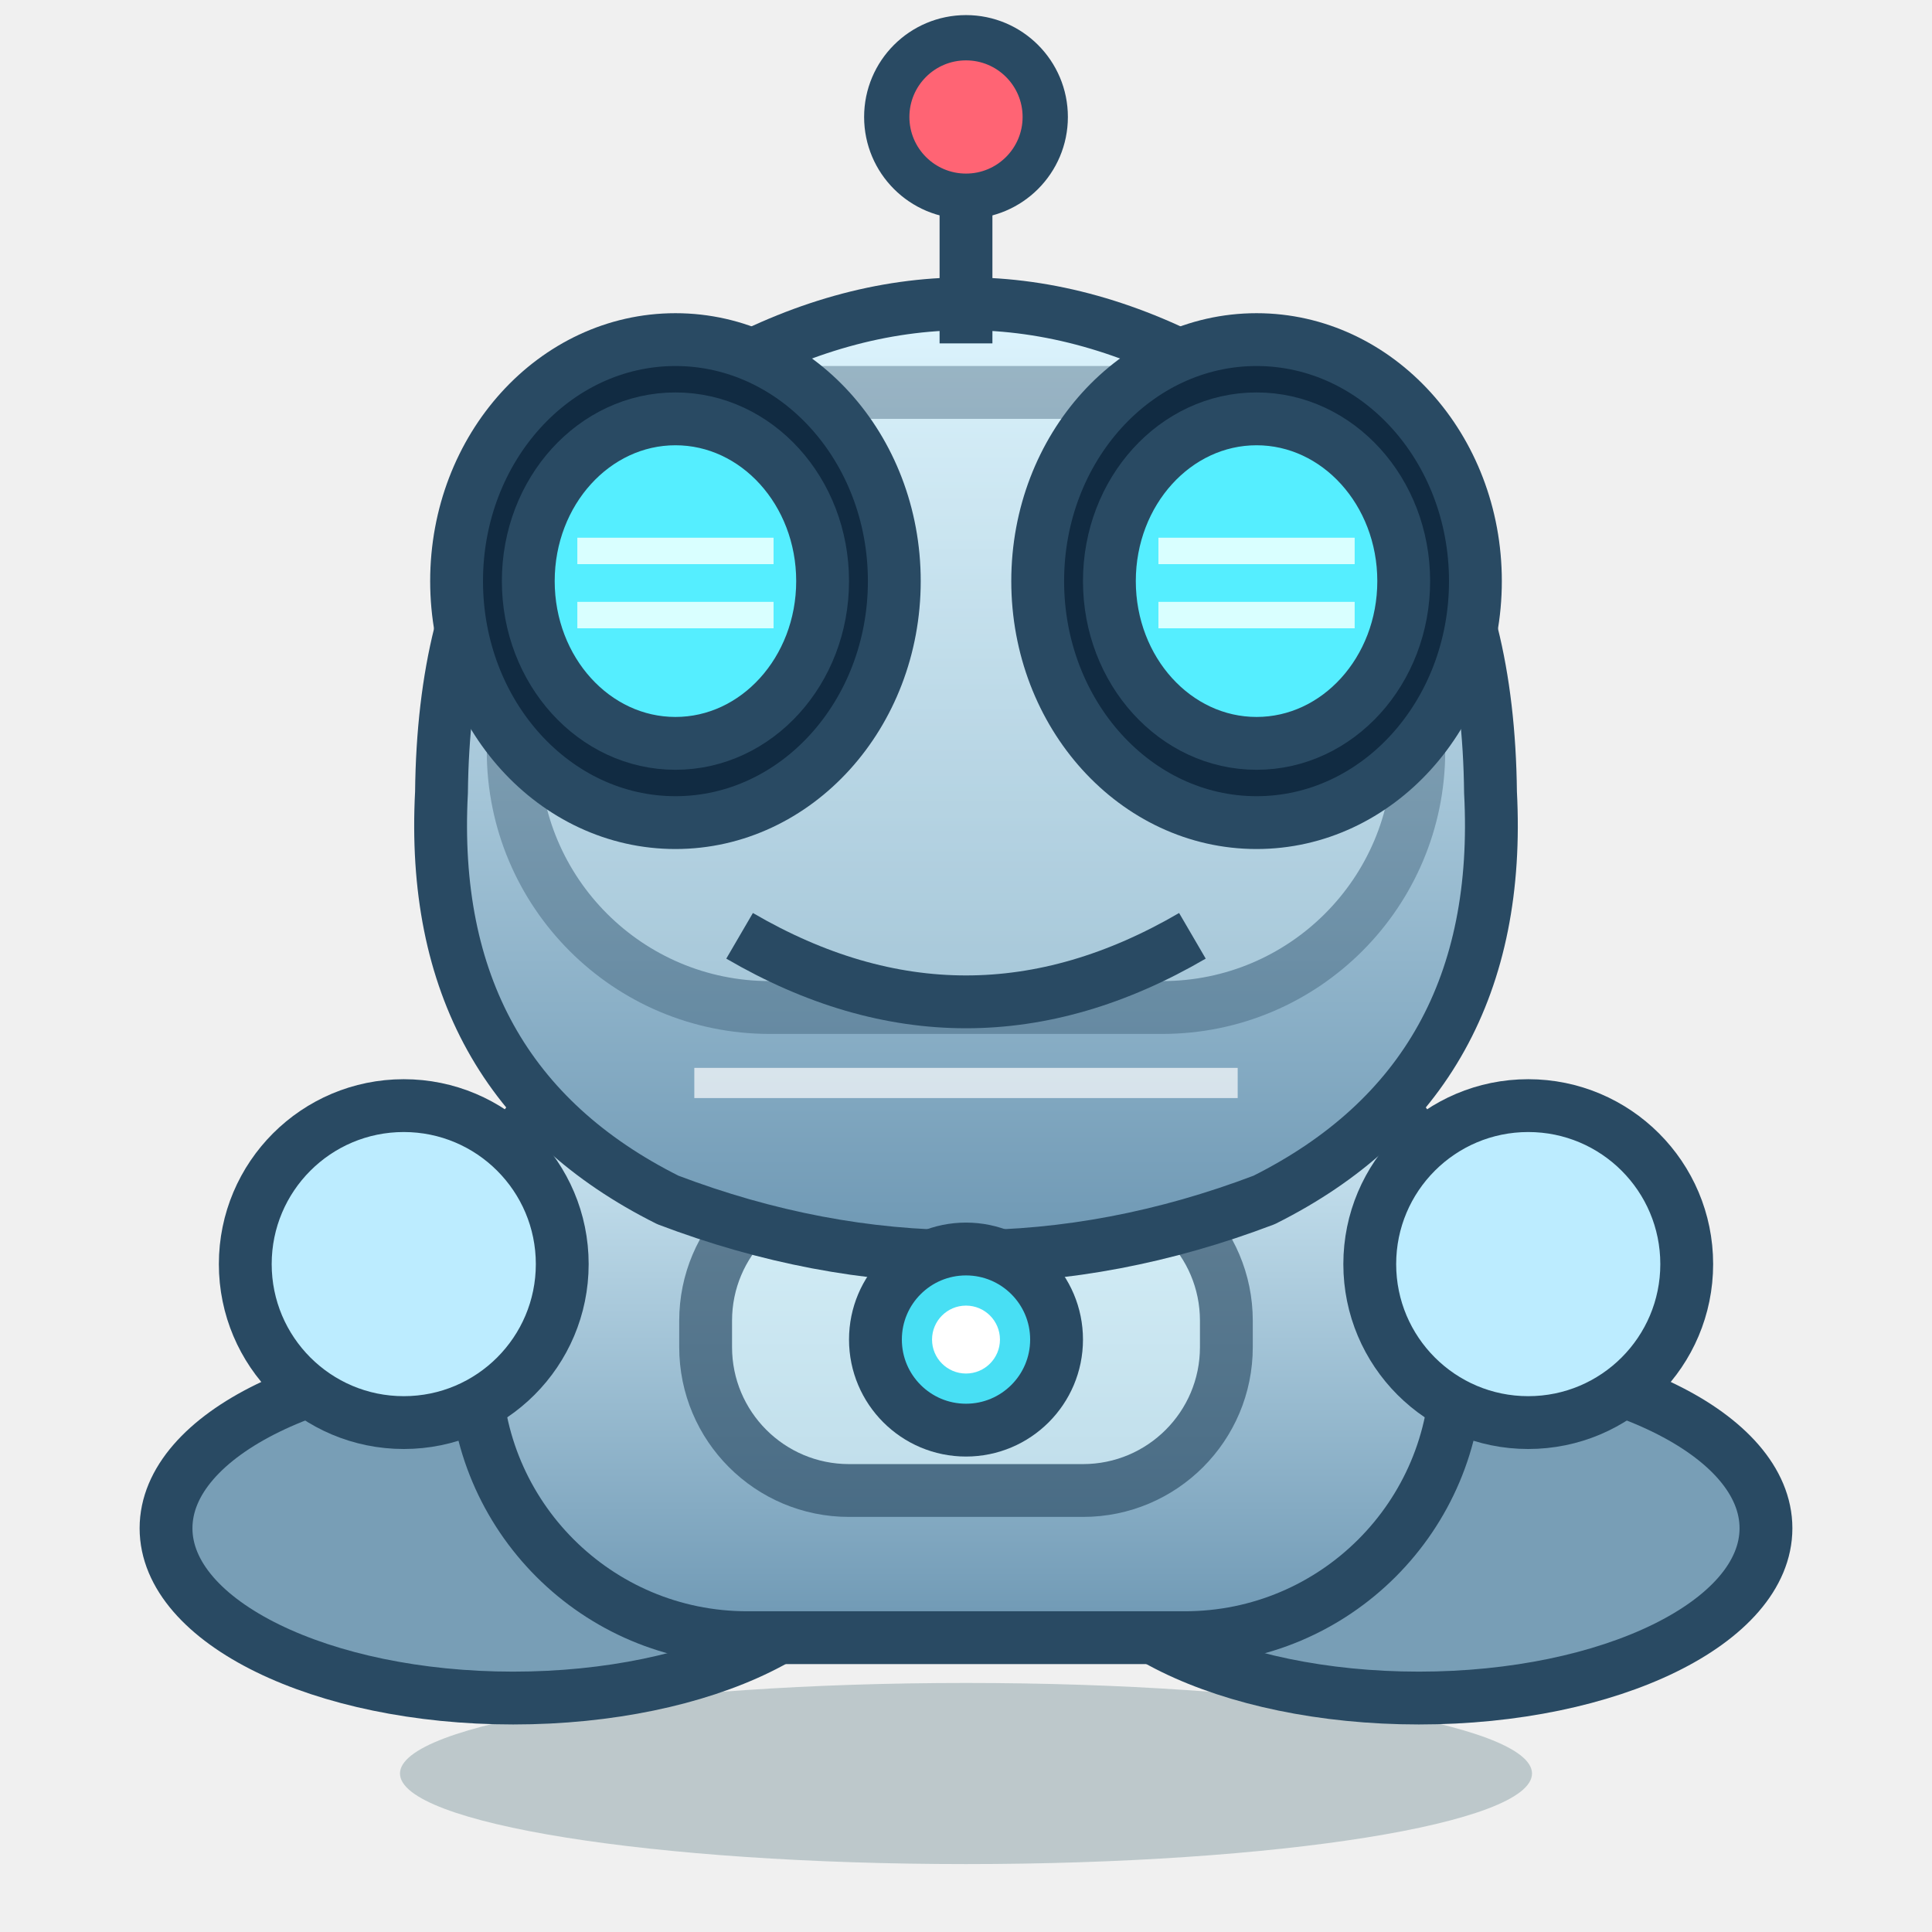
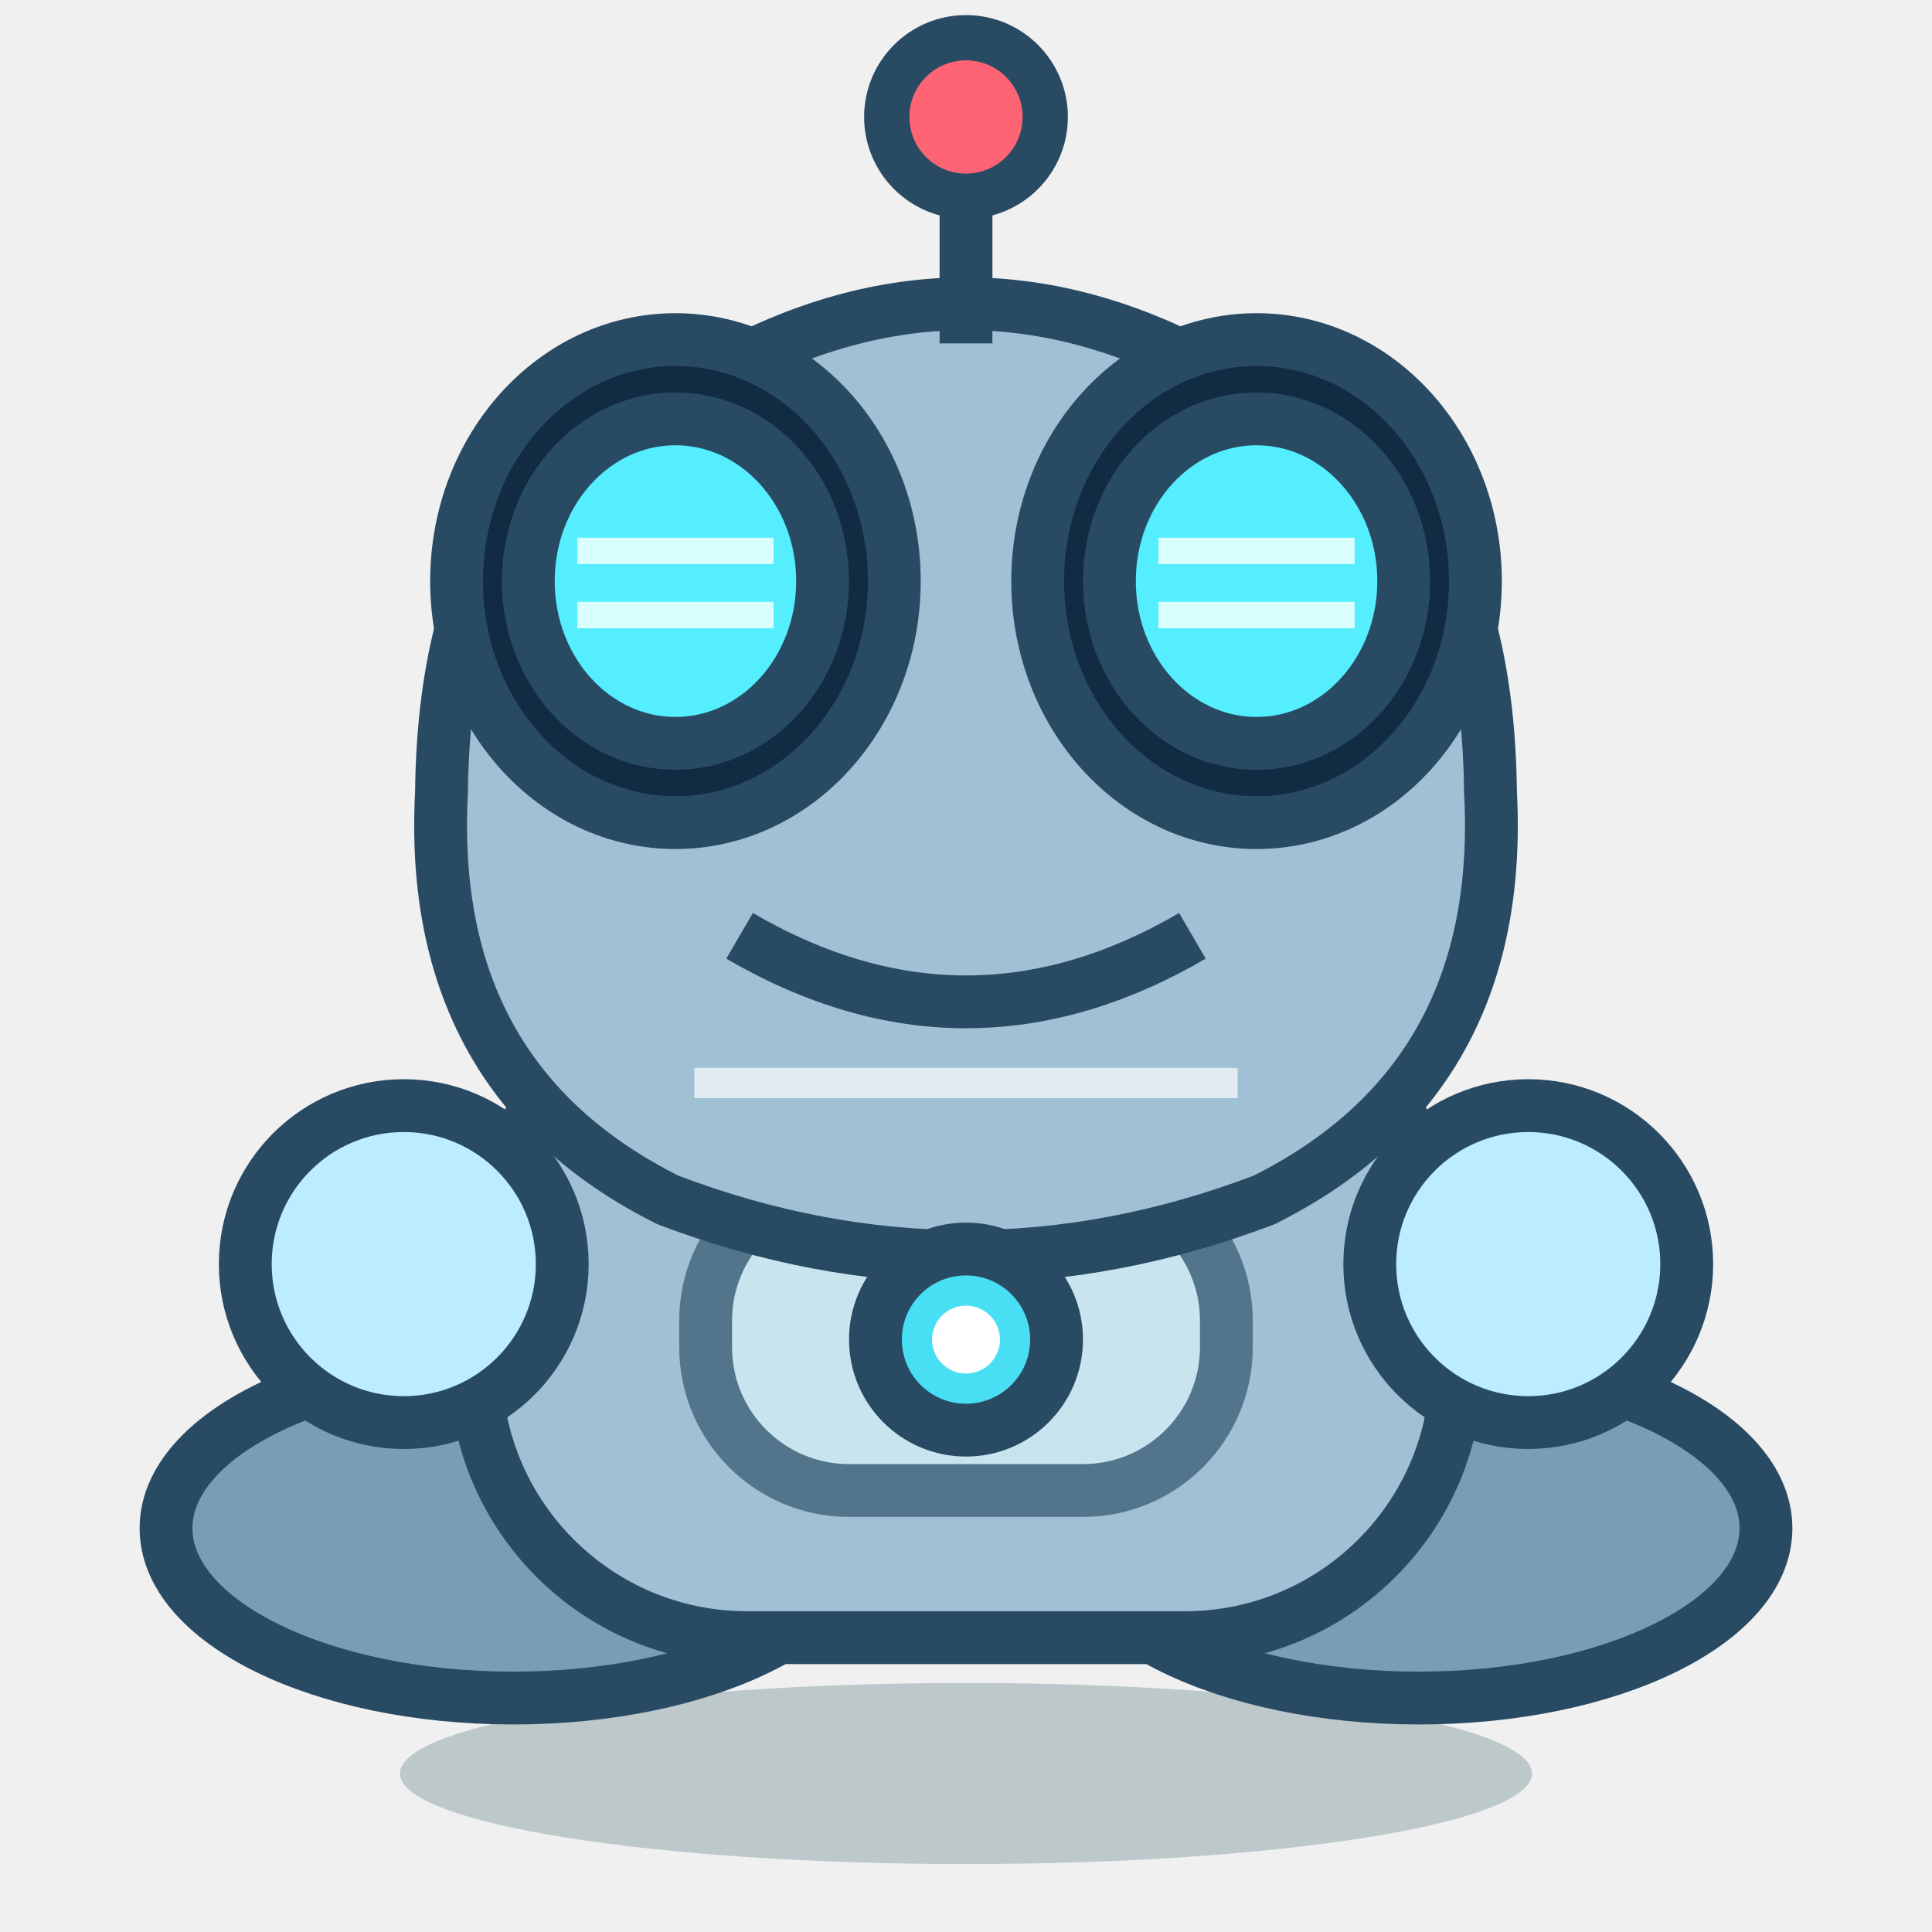
<svg xmlns="http://www.w3.org/2000/svg" viewBox="0 0 512 512" role="img" aria-label="Robo Frog">
  <defs>
-     <linearGradient id="body" x1="0" y1="0" x2="0" y2="1">
-       <stop stop-color="#dff6ff" />
-       <stop offset="1" stop-color="#6d97b3" />
-     </linearGradient>
-   </defs>
+ </defs>
  <ellipse cx="256" cy="470" rx="150" ry="24" fill="#073d47" opacity=".22" />
  <g>
    <g stroke="#294a63" stroke-width="14" stroke-linejoin="round">
      <ellipse cx="136" cy="405" rx="92" ry="45" fill="#789eb6" />
      <ellipse cx="376" cy="405" rx="92" ry="45" fill="#789eb6" />
-       <rect x="126" y="268" width="260" height="166" rx="72" fill="url(#body)" />
+       <rect x="126" y="268" width="260" height="166" rx="72" fill="#9fc1d3" />
      <rect x="187" y="312" width="138" height="83" rx="38" fill="#dff8ff" opacity=".64" />
      <circle cx="107" cy="335" r="42" fill="#bcecff" />
      <circle cx="405" cy="335" r="42" fill="#bcecff" />
-       <path d="M117 210Q118 116 190 99Q256 62 322 99Q394 116 395 210Q399 286 335 318Q256 348 177 318Q113 286 117 210Z" fill="url(#body)" />
-       <rect x="136" y="104" width="240" height="163" rx="68" fill="#d6eef8" opacity=".36" />
+       <path d="M117 210Q118 116 190 99Q256 62 322 99Q394 116 395 210Q399 286 335 318Q256 348 177 318Q113 286 117 210Z" fill="#9fc1d3" />
      <ellipse cx="179" cy="154" rx="58" ry="64" fill="#112b42" />
      <ellipse cx="333" cy="154" rx="58" ry="64" fill="#112b42" />
      <ellipse cx="179" cy="154" rx="39" ry="43" fill="#55eeff" />
      <ellipse cx="333" cy="154" rx="39" ry="43" fill="#55eeff" />
      <path d="M153 146h52M153 163h52M307 146h52M307 163h52" stroke="#d9ffff" stroke-width="7" />
      <path d="M196 248Q256 283 316 248" fill="none" stroke="#294a63" />
      <circle cx="256" cy="355" r="24" fill="#48dff4" />
      <circle cx="256" cy="355" r="9" fill="#fff" stroke="none" />
    </g>
    <path d="M256 91V43" stroke="#294a63" stroke-width="14" />
    <circle cx="256" cy="31" r="21" fill="#ff6474" stroke="#294a63" stroke-width="12" />
    <path d="M184 287h144" stroke="#fff" stroke-width="8" opacity=".68" />
  </g>
</svg>
